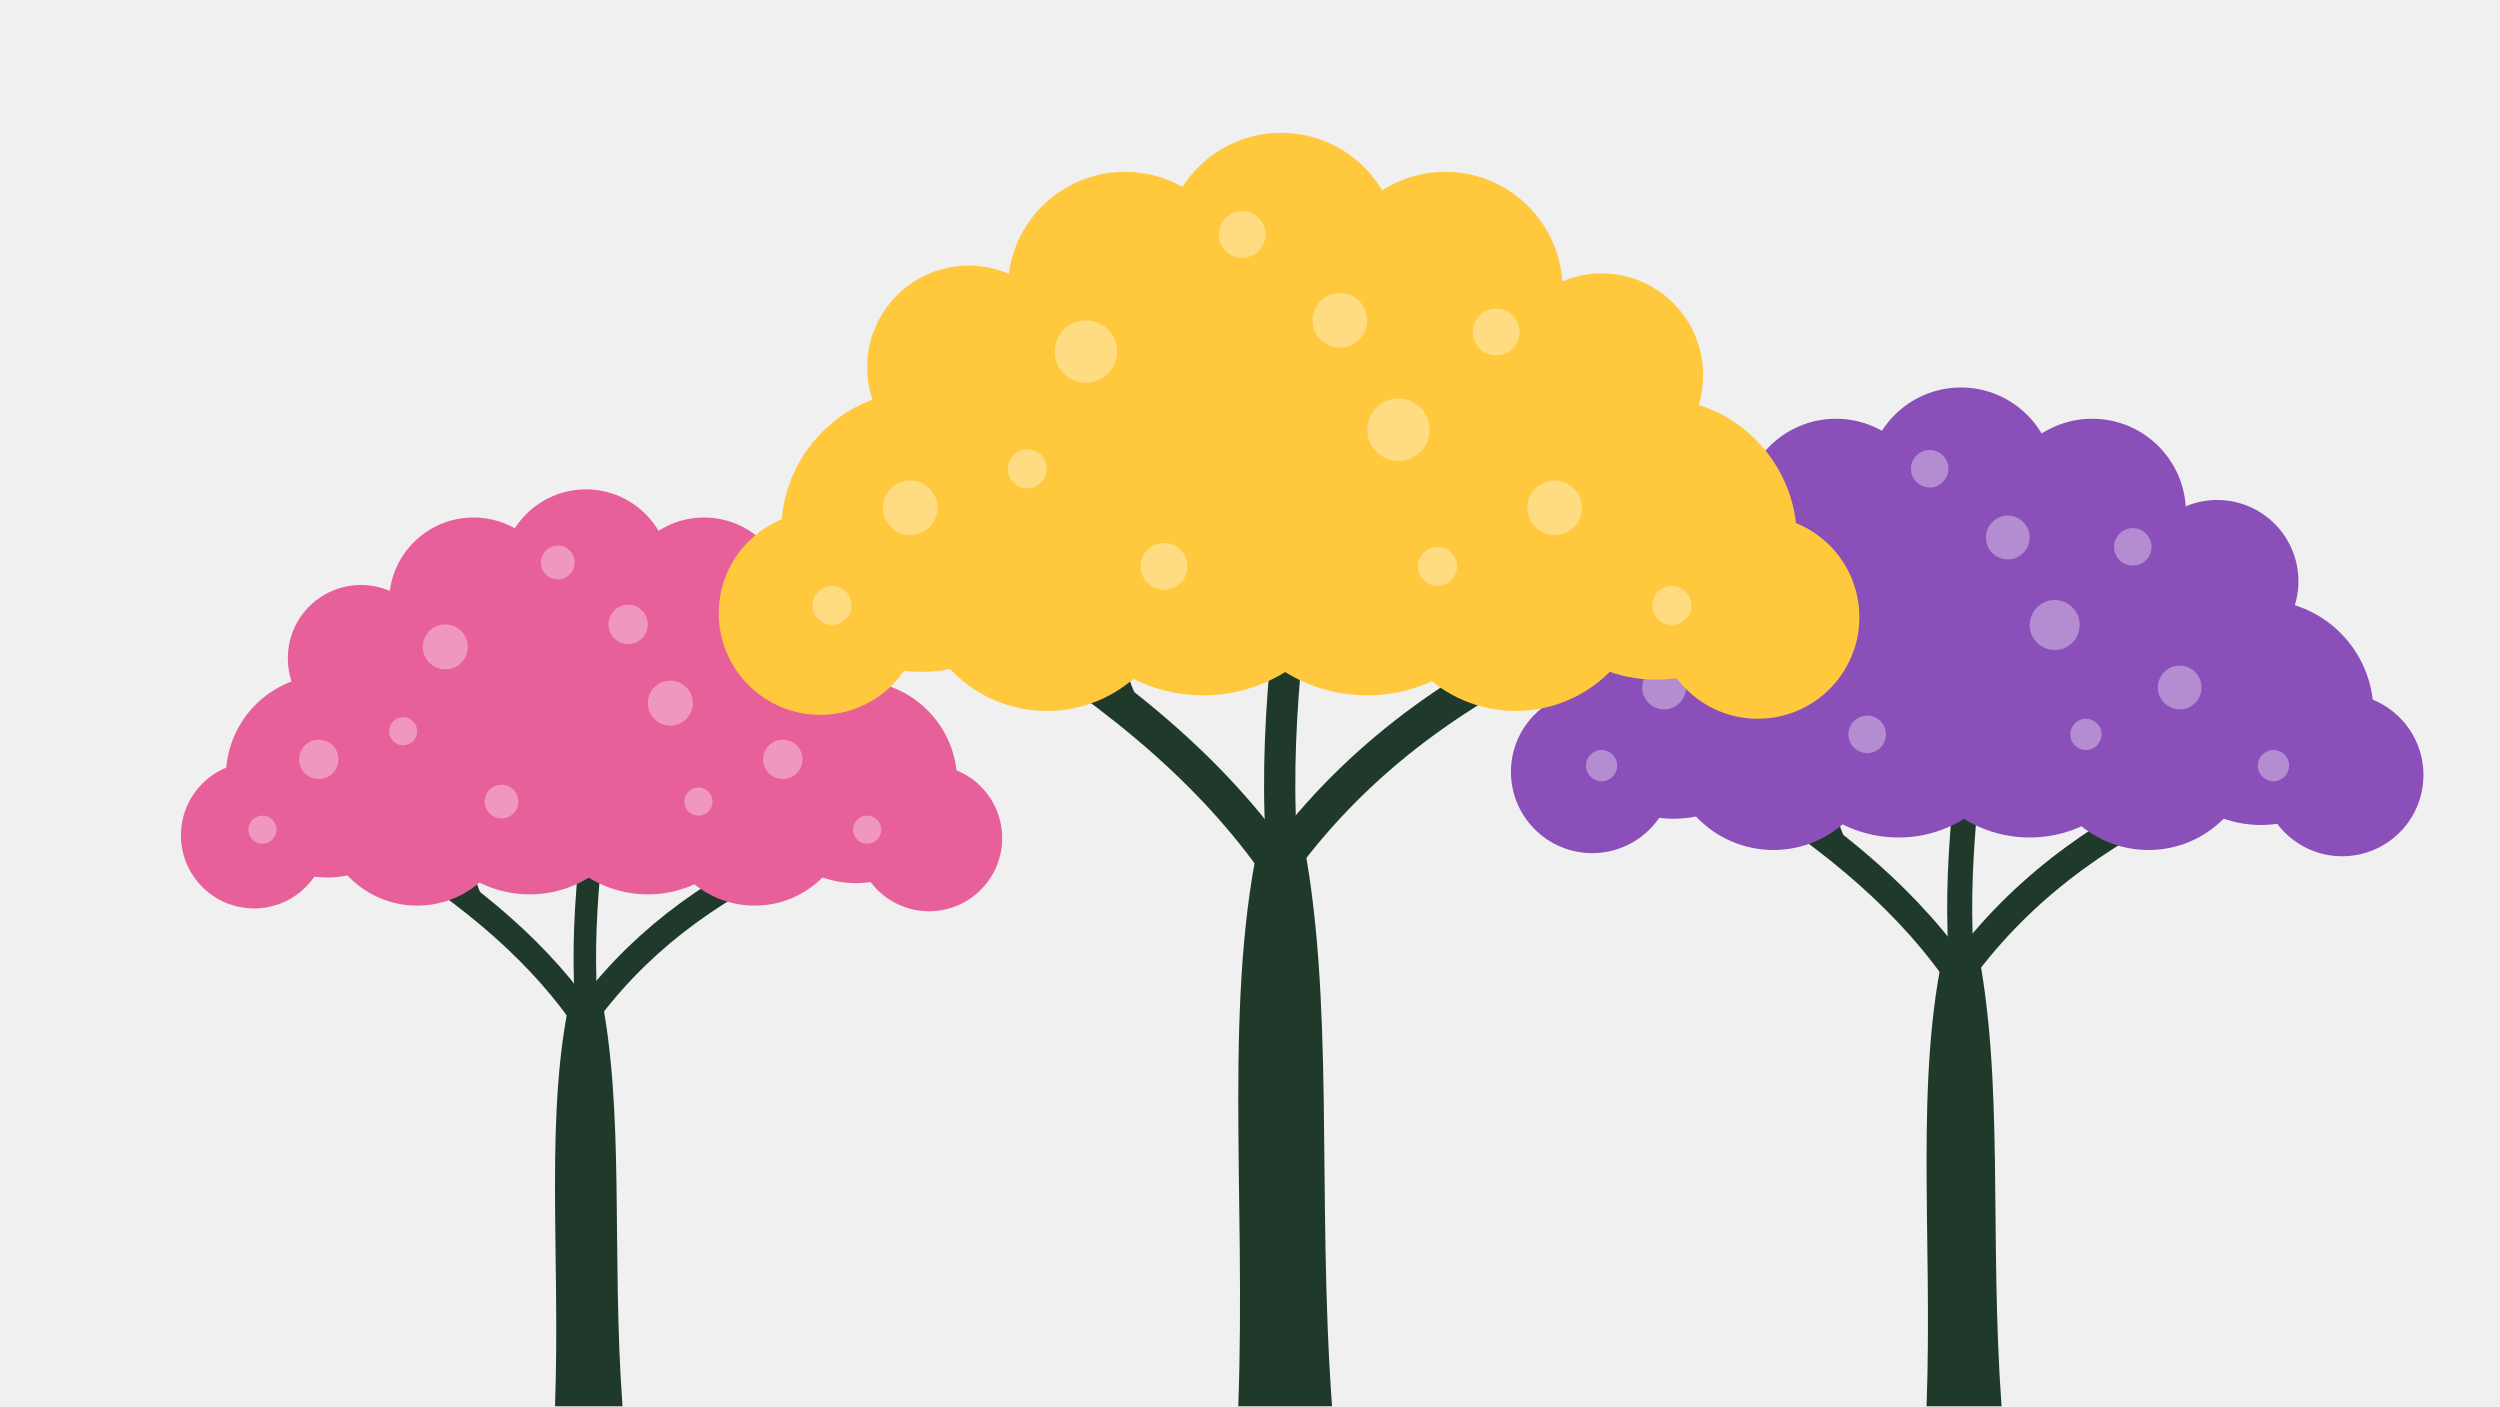
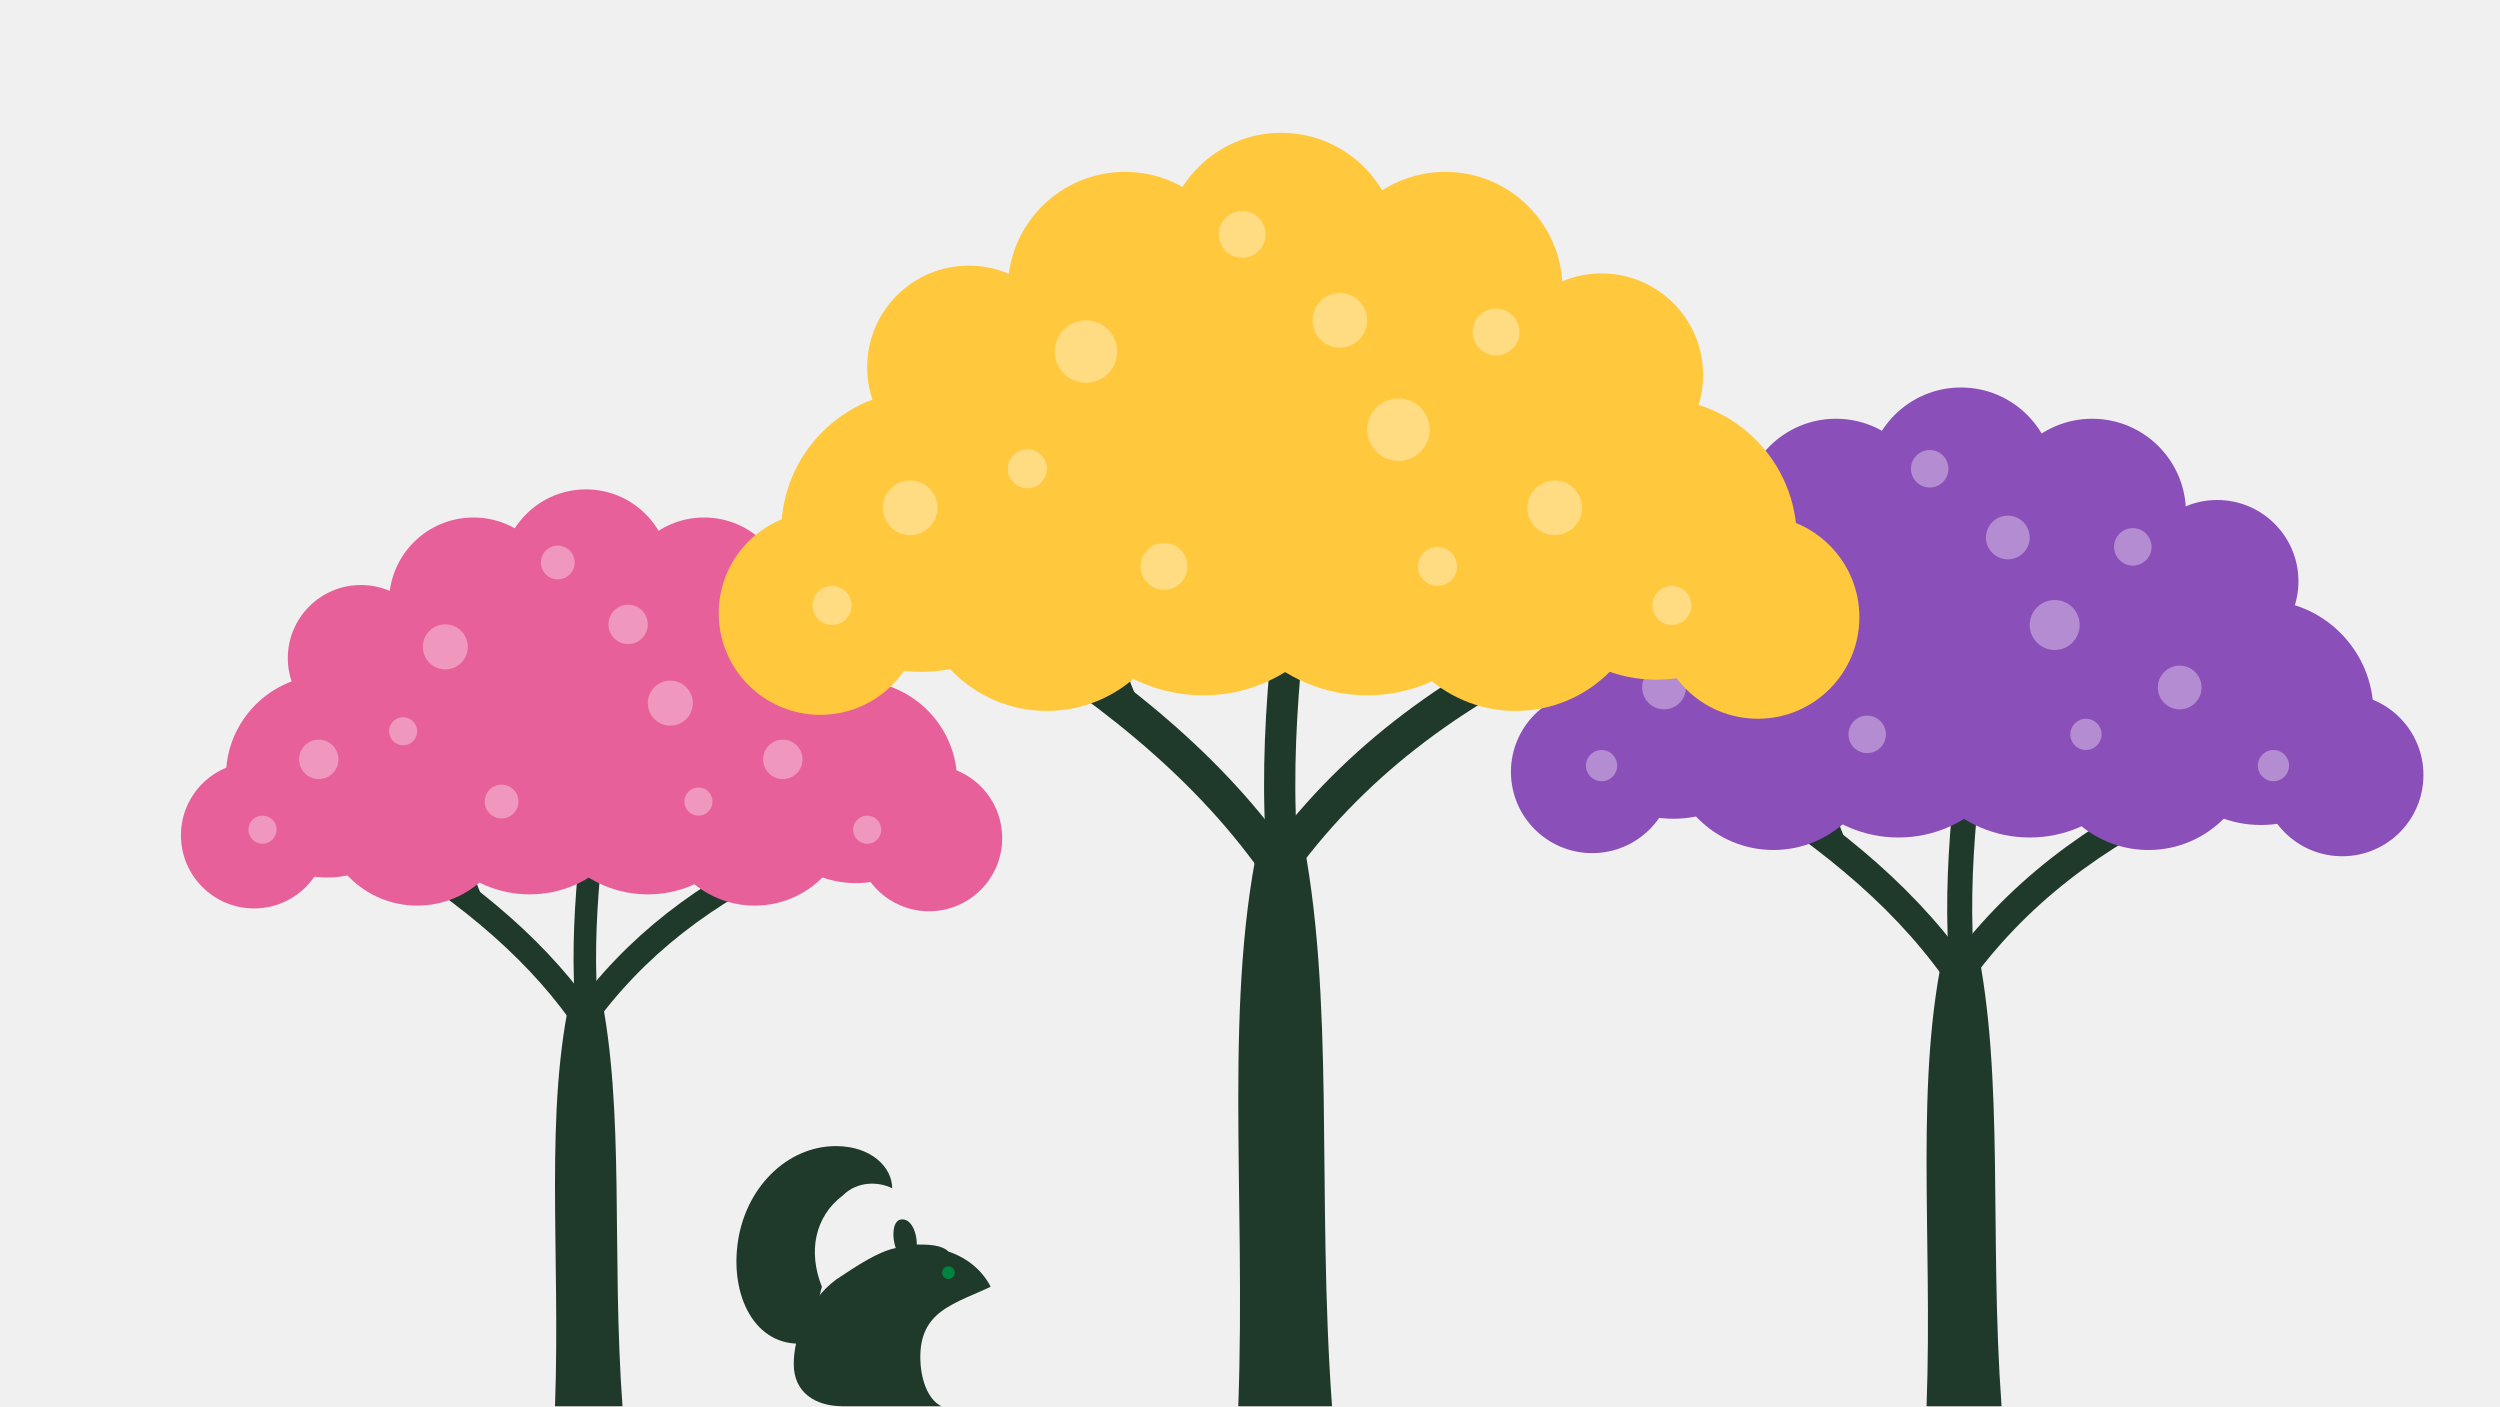
<svg xmlns="http://www.w3.org/2000/svg" xmlns:xlink="http://www.w3.org/1999/xlink" viewBox="0 0 640 360">
  <defs>
    <g id="ipe">
      <path d="M-11 0C-9-55-15-105-5-148H5C14-105 9-55 13 0Z" fill="#1F3A2B" />
      <g fill="none" stroke="#1F3A2B" stroke-linecap="round">
        <path d="M-2-140C-20-165-45-185-78-205" stroke-width="9" />
        <path d="M2-142C22-168 48-186 80-200" stroke-width="9" />
        <path d="M0-145C-2-180 4-210 6-238" stroke-width="8" />
        <path d="M-40-182C-48-200-40-228-30-250" stroke-width="5" />
        <path d="M42-180C52-200 46-226 38-248" stroke-width="5" />
      </g>
      <g fill="currentColor">
        <circle cx="-118" cy="-203" r="26" />
        <circle cx="-92" cy="-224" r="36" />
        <circle cx="-58" cy="-246" r="42" />
        <circle cx="-18" cy="-262" r="46" />
        <circle cx="24" cy="-262" r="46" />
        <circle cx="62" cy="-244" r="42" />
        <circle cx="96" cy="-222" r="36" />
        <circle cx="122" cy="-202" r="26" />
        <circle cx="-60" cy="-212" r="34" />
        <circle cx="-20" cy="-222" r="40" />
        <circle cx="22" cy="-222" r="40" />
        <circle cx="60" cy="-212" r="34" />
        <circle cx="-80" cy="-266" r="26" />
        <circle cx="-40" cy="-286" r="30" />
        <circle cx="0" cy="-296" r="30" />
        <circle cx="42" cy="-286" r="30" />
        <circle cx="82" cy="-264" r="26" />
        <circle cx="0" cy="-240" r="44" />
      </g>
      <g fill="#FFFFFF" fill-opacity=".35">
        <circle cx="-95" cy="-230" r="7" />
        <circle cx="-50" cy="-270" r="8" />
        <circle cx="-10" cy="-300" r="6" />
        <circle cx="30" cy="-250" r="8" />
        <circle cx="70" cy="-230" r="7" />
        <circle cx="100" cy="-205" r="5" />
        <circle cx="-30" cy="-215" r="6" />
        <circle cx="15" cy="-278" r="7" />
        <circle cx="-115" cy="-205" r="5" />
        <circle cx="55" cy="-275" r="6" />
        <circle cx="-65" cy="-240" r="5" />
        <circle cx="40" cy="-215" r="5" />
      </g>
    </g>
  </defs>
  <use xlink:href="#ipe" href="#ipe" transform="translate(150 360) scale(.72)" color="#E8609A" />
  <use xlink:href="#ipe" href="#ipe" transform="translate(502 360) scale(.8)" color="#8A4FB8" />
  <use xlink:href="#ipe" href="#ipe" transform="translate(328 360)" color="#FFC83D" />
+   <g transform="translate(214 360) scale(.9)" fill="#1F3A2B">
+     <path d="M-8-18C-22-16-30-30-28-46C-26-62-14-74 0-74C10-74 16-68 16-62C12-64 6-64 2-60C-6-54-8-44-4-34Z" />
+     <path d="M30 0C26-2 24-8 24-14C24-20 26-24 30-27C34-30 40-32 44-34C42-38 38-42 32-44C30-46 26-46 23-46C23-50 21-54 18-53C16-52 16-48 17-45C12-44 6-40 0-36C-8-30-12-20-12-12C-12-4-6 0 2 0Z" />
+     <circle cx="32" cy="-38" r="1.8" fill="#00833F" />
+   </g>
</svg>
